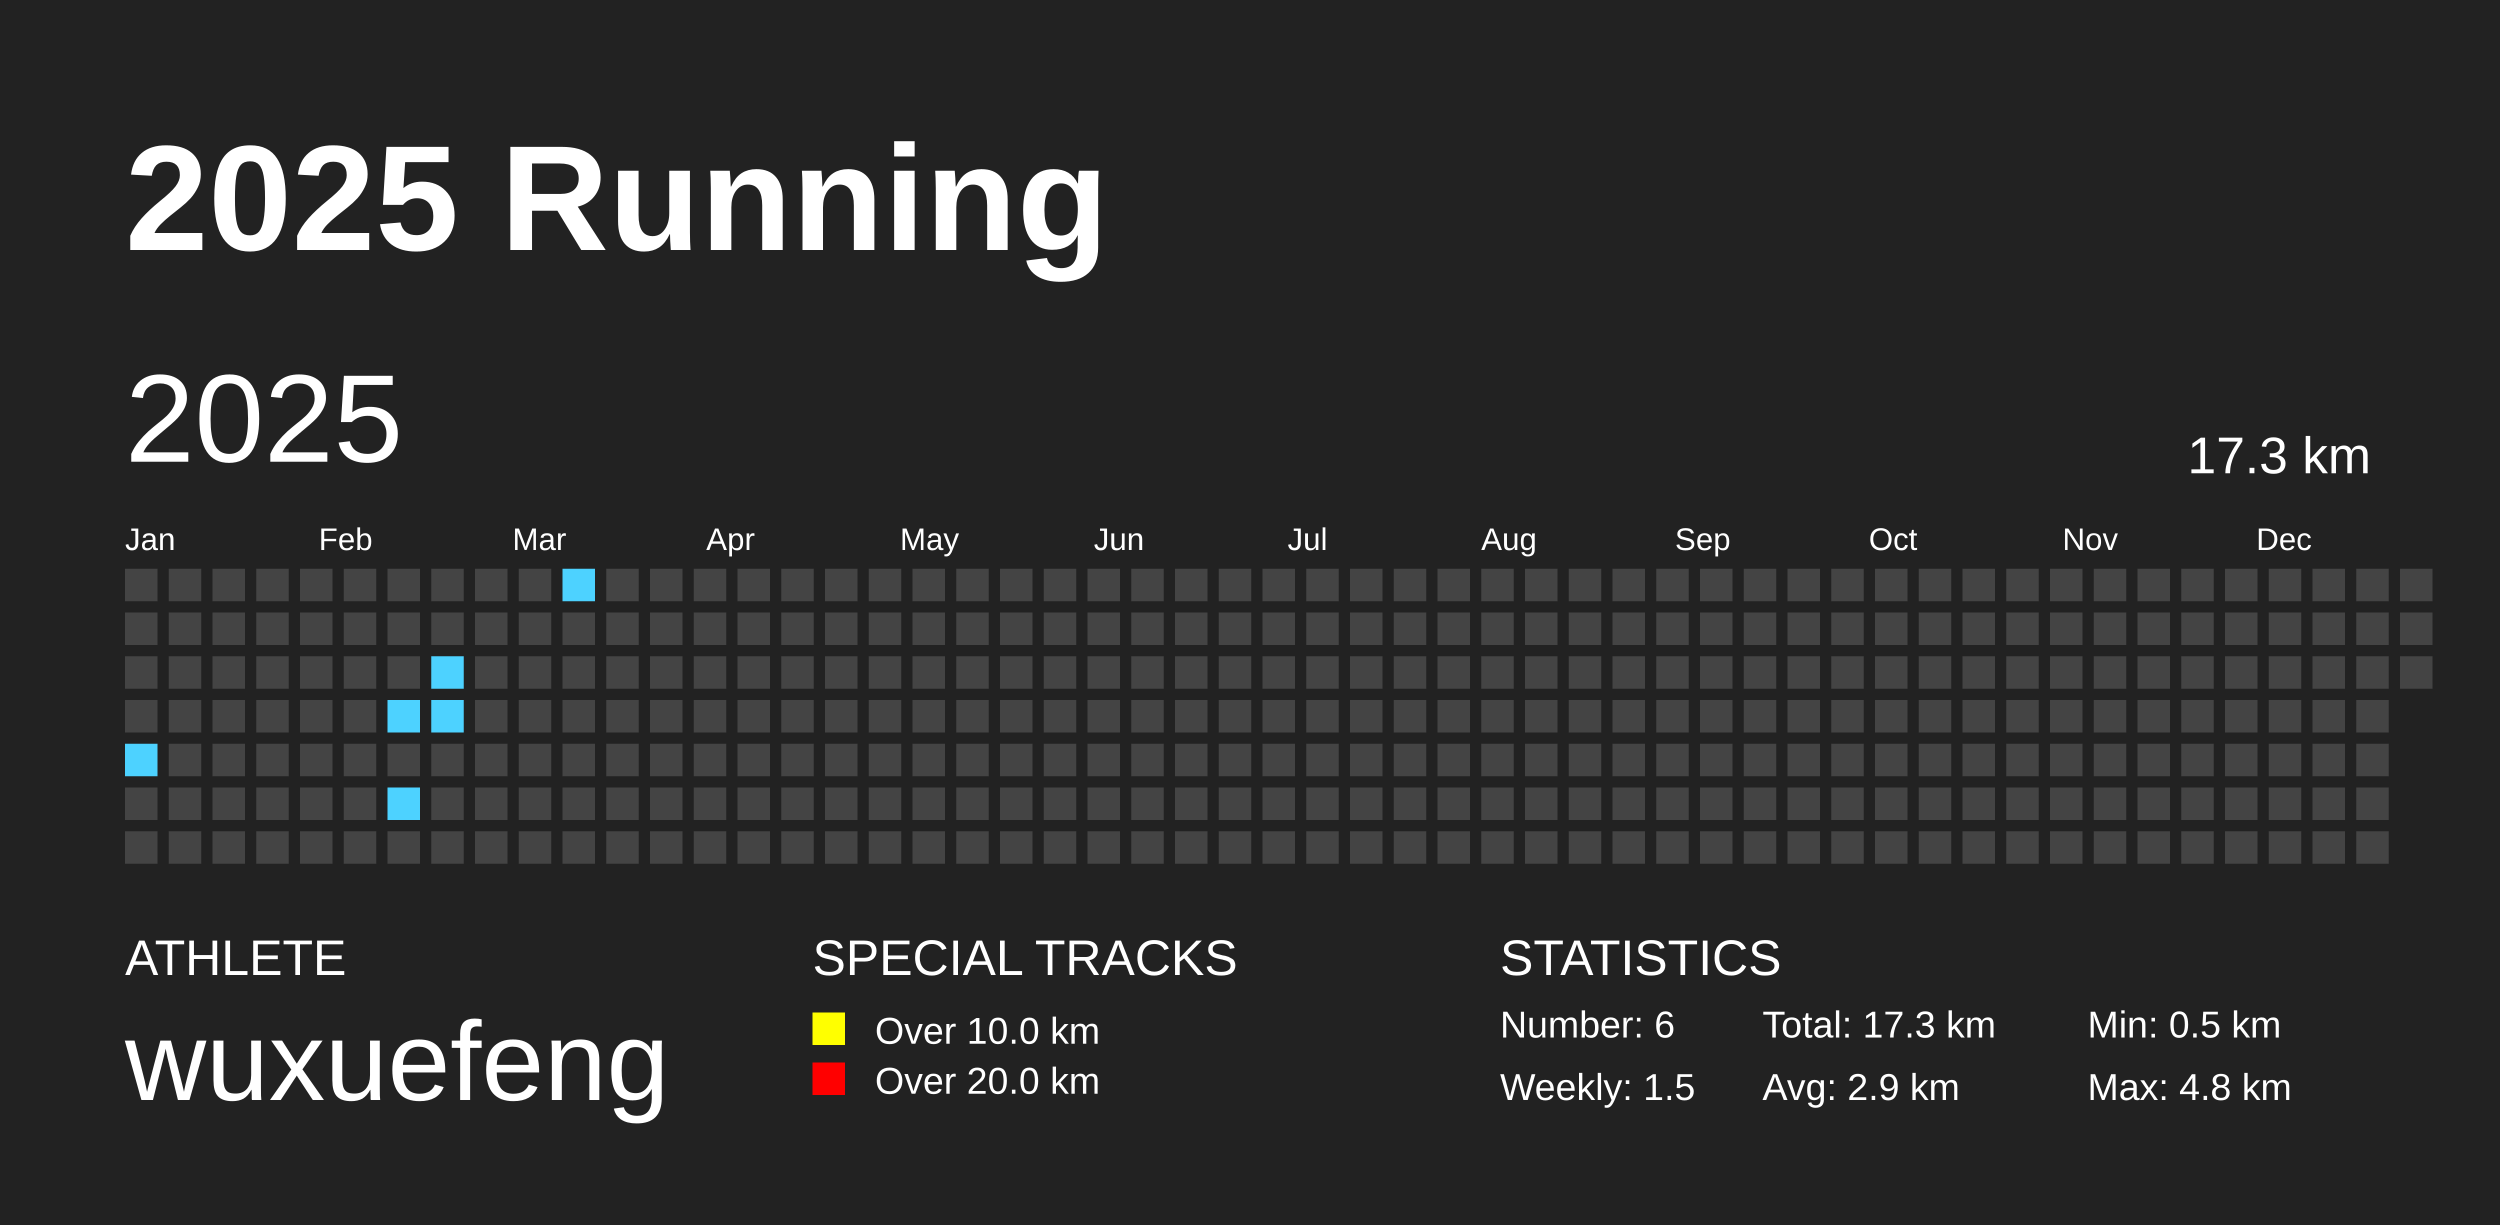
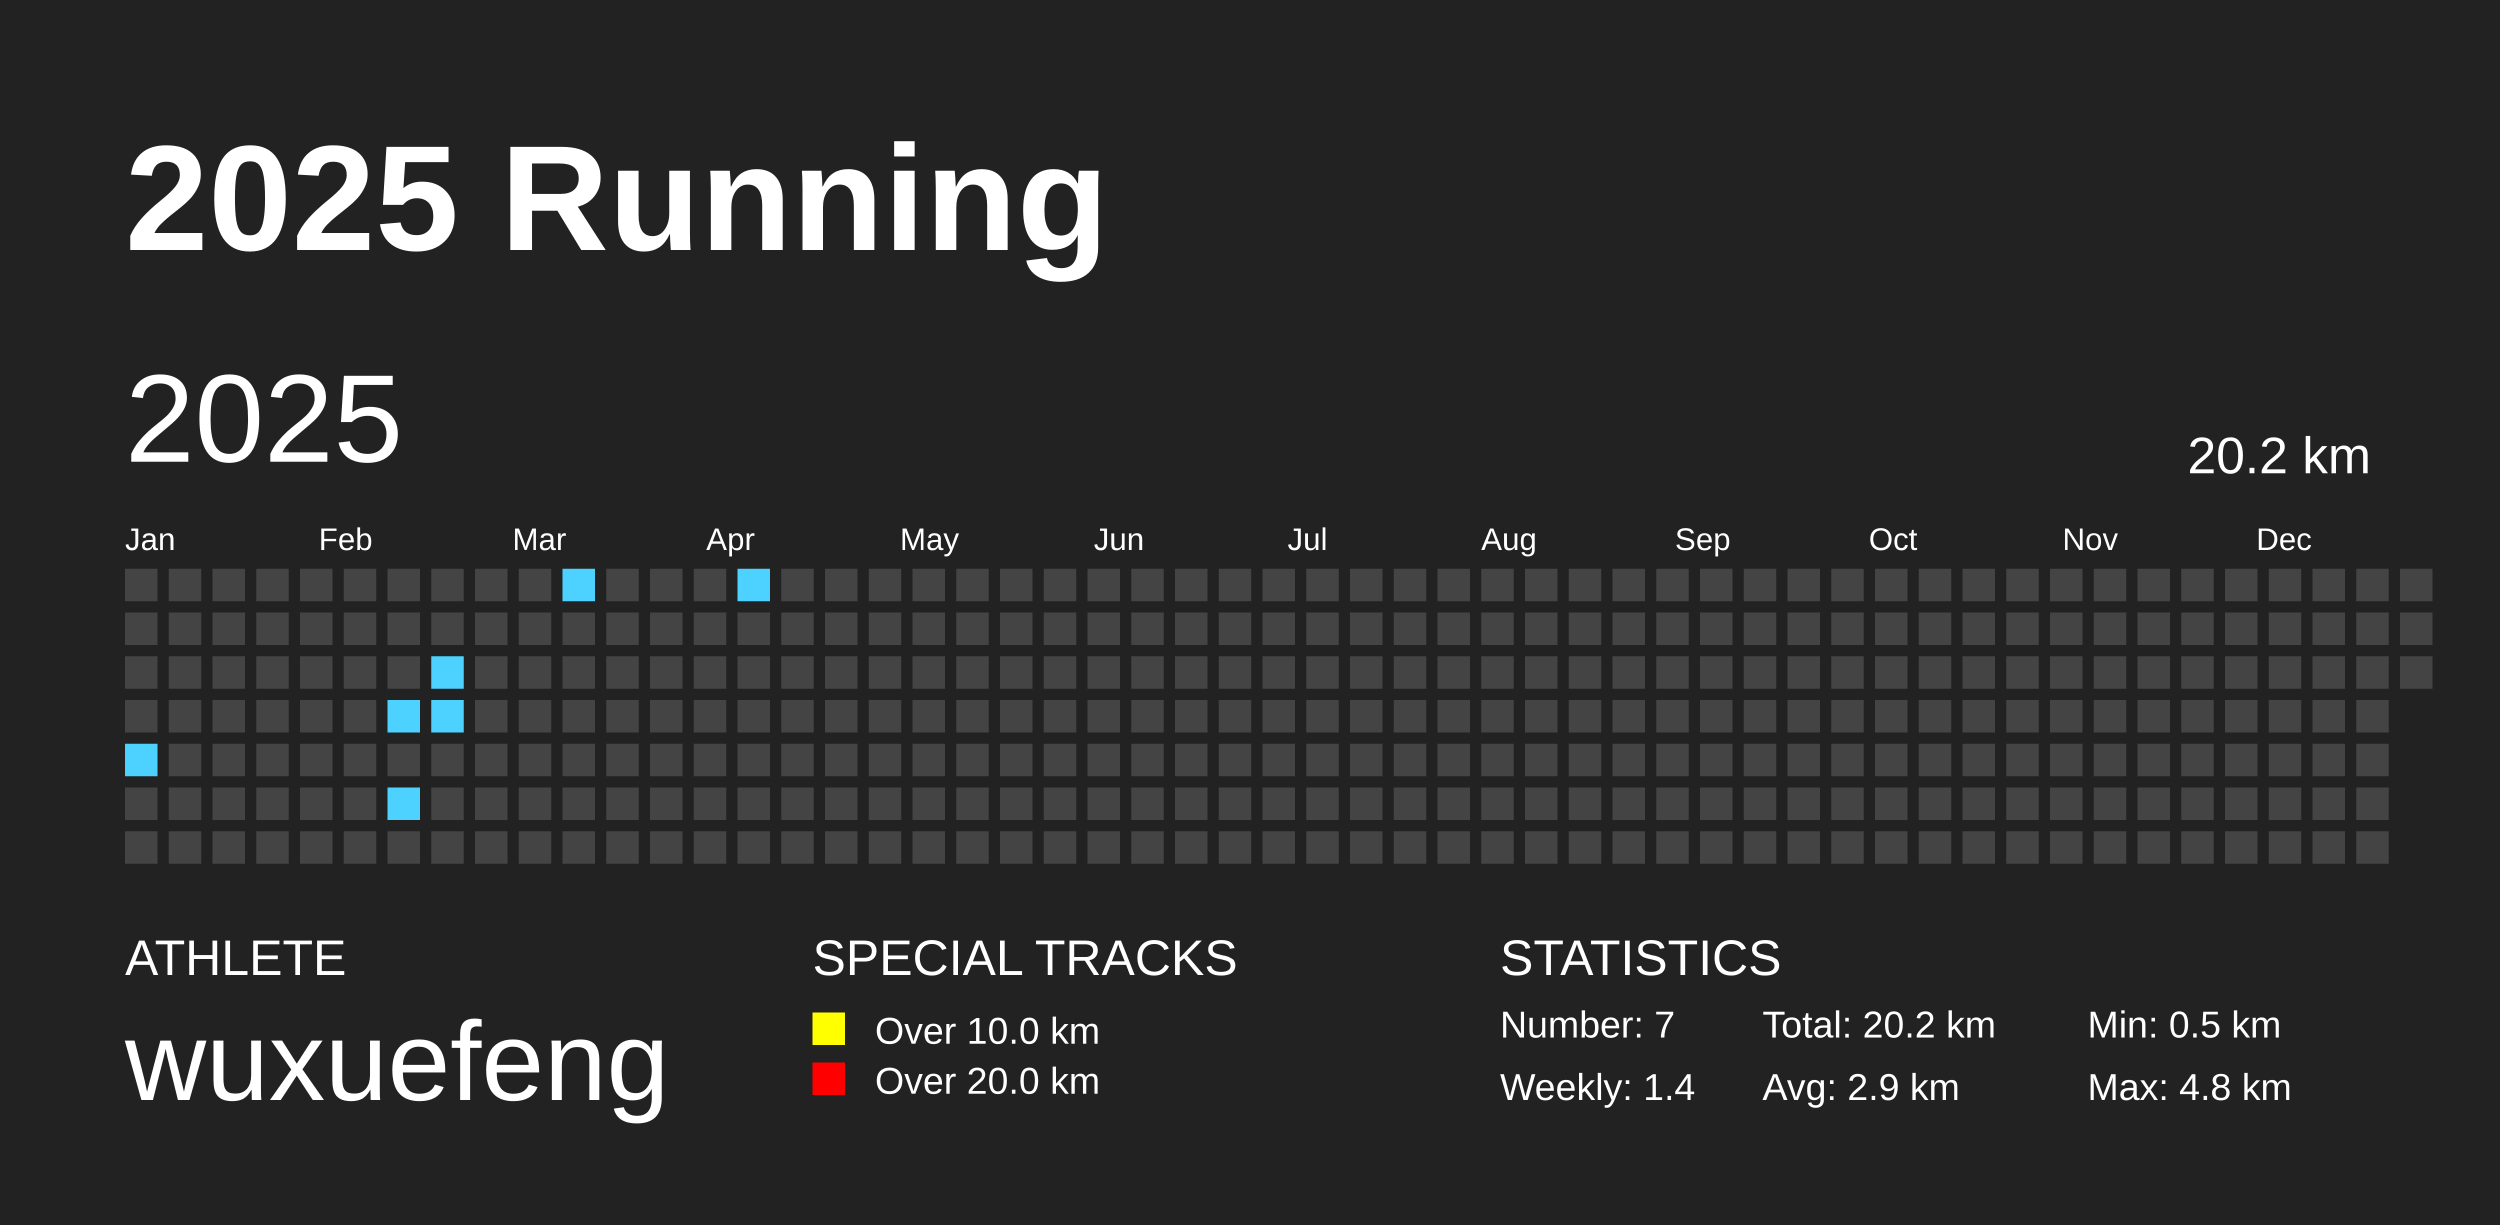
<svg xmlns="http://www.w3.org/2000/svg" baseProfile="full" height="98mm" version="1.1" viewBox="0,0,200,98" width="200mm">
  <defs />
  <rect fill="#222222" height="98" width="200" x="0" y="0" />
  <text fill="#FFFFFF" style="font-size:12px; font-family:Arial; font-weight:bold;" x="10" y="20">2025 Running</text>
  <text fill="#FFFFFF" style="font-size:4px; font-family:Arial" x="10" y="78">ATHLETE</text>
  <text fill="#FFFFFF" style="font-size:9px; font-family:Arial" x="10" y="88">wuxuefeng</text>
  <text fill="#FFFFFF" style="font-size:4px; font-family:Arial" x="65" y="78">SPECIAL TRACKS</text>
  <rect fill="yellow" height="2.6" width="2.6" x="65" y="81" />
  <text fill="#FFFFFF" style="font-size:3px; font-family:Arial" x="70" y="83.5">Over 10.0 km</text>
  <rect fill="red" height="2.6" width="2.6" x="65" y="85" />
  <text fill="#FFFFFF" style="font-size:3px; font-family:Arial" x="70" y="87.5">Over 20.0 km</text>
  <text fill="#FFFFFF" style="font-size:4px; font-family:Arial" x="120" y="78">STATISTICS</text>
-   <text fill="#FFFFFF" style="font-size:3px; font-family:Arial" x="120" y="83">Number: 6</text>
-   <text fill="#FFFFFF" style="font-size:3px; font-family:Arial" x="120" y="88">Weekly: 1.5</text>
-   <text fill="#FFFFFF" style="font-size:3px; font-family:Arial" x="141" y="83">Total: 17.3 km</text>
+   <text fill="#FFFFFF" style="font-size:3px; font-family:Arial" x="120" y="83">Number: 7</text>
+   <text fill="#FFFFFF" style="font-size:3px; font-family:Arial" x="120" y="88">Weekly: 1.4</text>
+   <text fill="#FFFFFF" style="font-size:3px; font-family:Arial" x="141" y="83">Total: 20.2 km</text>
  <text fill="#FFFFFF" style="font-size:3px; font-family:Arial" x="141" y="88">Avg: 2.9 km</text>
  <text fill="#FFFFFF" style="font-size:3px; font-family:Arial" x="167" y="83">Min: 0.5 km</text>
  <text fill="#FFFFFF" style="font-size:3px; font-family:Arial" x="167" y="88">Max: 4.8 km</text>
  <text dominant-baseline="hanging" fill="#FFFFFF" style="font-size:10.0px; font-family:Arial;" x="10" y="30">2025</text>
-   <text dominant-baseline="hanging" fill="#FFFFFF" style="font-size:4.125px; font-family:Arial;" x="175" y="35">17.3 km</text>
+   <text dominant-baseline="hanging" fill="#FFFFFF" style="font-size:4.125px; font-family:Arial;" x="175" y="35">20.2 km</text>
  <text fill="#FFFFFF" style="font-size:2.5px; font-family:Arial" x="10.0" y="44">Jan</text>
  <text fill="#FFFFFF" style="font-size:2.5px; font-family:Arial" x="25.5" y="44">Feb</text>
  <text fill="#FFFFFF" style="font-size:2.5px; font-family:Arial" x="41.0" y="44">Mar</text>
  <text fill="#FFFFFF" style="font-size:2.5px; font-family:Arial" x="56.5" y="44">Apr</text>
  <text fill="#FFFFFF" style="font-size:2.5px; font-family:Arial" x="72.0" y="44">May</text>
  <text fill="#FFFFFF" style="font-size:2.5px; font-family:Arial" x="87.5" y="44">Jun</text>
  <text fill="#FFFFFF" style="font-size:2.5px; font-family:Arial" x="103.0" y="44">Jul</text>
  <text fill="#FFFFFF" style="font-size:2.5px; font-family:Arial" x="118.5" y="44">Aug</text>
  <text fill="#FFFFFF" style="font-size:2.5px; font-family:Arial" x="134.0" y="44">Sep</text>
  <text fill="#FFFFFF" style="font-size:2.5px; font-family:Arial" x="149.5" y="44">Oct</text>
  <text fill="#FFFFFF" style="font-size:2.5px; font-family:Arial" x="165.0" y="44">Nov</text>
  <text fill="#FFFFFF" style="font-size:2.5px; font-family:Arial" x="180.5" y="44">Dec</text>
  <rect fill="#444444" height="2.6" width="2.6" x="10.0" y="45.5" />
  <rect fill="#444444" height="2.6" width="2.6" x="10.0" y="49.0" />
  <rect fill="#444444" height="2.6" width="2.6" x="10.0" y="52.5" />
  <rect fill="#444444" height="2.6" width="2.6" x="10.0" y="56.0" />
  <rect fill="#4DD2FF" height="2.6" width="2.6" x="10.0" y="59.5" />
  <rect fill="#444444" height="2.6" width="2.6" x="10.0" y="63.0" />
  <rect fill="#444444" height="2.6" width="2.6" x="10.0" y="66.5" />
  <rect fill="#444444" height="2.6" width="2.6" x="13.5" y="45.5" />
  <rect fill="#444444" height="2.6" width="2.6" x="13.5" y="49.0" />
  <rect fill="#444444" height="2.6" width="2.6" x="13.5" y="52.5" />
  <rect fill="#444444" height="2.6" width="2.6" x="13.5" y="56.0" />
  <rect fill="#444444" height="2.6" width="2.6" x="13.5" y="59.5" />
  <rect fill="#444444" height="2.6" width="2.6" x="13.5" y="63.0" />
  <rect fill="#444444" height="2.6" width="2.6" x="13.5" y="66.5" />
  <rect fill="#444444" height="2.6" width="2.6" x="17.0" y="45.5" />
  <rect fill="#444444" height="2.6" width="2.6" x="17.0" y="49.0" />
  <rect fill="#444444" height="2.6" width="2.6" x="17.0" y="52.5" />
  <rect fill="#444444" height="2.6" width="2.6" x="17.0" y="56.0" />
  <rect fill="#444444" height="2.6" width="2.6" x="17.0" y="59.5" />
  <rect fill="#444444" height="2.6" width="2.6" x="17.0" y="63.0" />
  <rect fill="#444444" height="2.6" width="2.6" x="17.0" y="66.5" />
  <rect fill="#444444" height="2.6" width="2.6" x="20.5" y="45.5" />
  <rect fill="#444444" height="2.6" width="2.6" x="20.5" y="49.0" />
  <rect fill="#444444" height="2.6" width="2.6" x="20.5" y="52.5" />
  <rect fill="#444444" height="2.6" width="2.6" x="20.5" y="56.0" />
  <rect fill="#444444" height="2.6" width="2.6" x="20.5" y="59.5" />
  <rect fill="#444444" height="2.6" width="2.6" x="20.5" y="63.0" />
  <rect fill="#444444" height="2.6" width="2.6" x="20.5" y="66.5" />
  <rect fill="#444444" height="2.6" width="2.6" x="24.0" y="45.5" />
  <rect fill="#444444" height="2.6" width="2.6" x="24.0" y="49.0" />
  <rect fill="#444444" height="2.6" width="2.6" x="24.0" y="52.5" />
  <rect fill="#444444" height="2.6" width="2.6" x="24.0" y="56.0" />
  <rect fill="#444444" height="2.6" width="2.6" x="24.0" y="59.5" />
  <rect fill="#444444" height="2.6" width="2.6" x="24.0" y="63.0" />
  <rect fill="#444444" height="2.6" width="2.6" x="24.0" y="66.5" />
  <rect fill="#444444" height="2.6" width="2.6" x="27.5" y="45.5" />
  <rect fill="#444444" height="2.6" width="2.6" x="27.5" y="49.0" />
  <rect fill="#444444" height="2.6" width="2.6" x="27.5" y="52.5" />
  <rect fill="#444444" height="2.6" width="2.6" x="27.5" y="56.0" />
  <rect fill="#444444" height="2.6" width="2.6" x="27.5" y="59.5" />
  <rect fill="#444444" height="2.6" width="2.6" x="27.5" y="63.0" />
  <rect fill="#444444" height="2.6" width="2.6" x="27.5" y="66.5" />
  <rect fill="#444444" height="2.6" width="2.6" x="31.0" y="45.5" />
  <rect fill="#444444" height="2.6" width="2.6" x="31.0" y="49.0" />
  <rect fill="#444444" height="2.6" width="2.6" x="31.0" y="52.5" />
  <rect fill="#4DD2FF" height="2.6" width="2.6" x="31.0" y="56.0" />
  <rect fill="#444444" height="2.6" width="2.6" x="31.0" y="59.5" />
  <rect fill="#4DD2FF" height="2.6" width="2.6" x="31.0" y="63.0" />
  <rect fill="#444444" height="2.6" width="2.6" x="31.0" y="66.5" />
  <rect fill="#444444" height="2.6" width="2.6" x="34.5" y="45.5" />
  <rect fill="#444444" height="2.6" width="2.6" x="34.5" y="49.0" />
  <rect fill="#4DD2FF" height="2.6" width="2.6" x="34.5" y="52.5" />
  <rect fill="#4DD2FF" height="2.6" width="2.6" x="34.5" y="56.0" />
  <rect fill="#444444" height="2.6" width="2.6" x="34.5" y="59.5" />
  <rect fill="#444444" height="2.6" width="2.6" x="34.5" y="63.0" />
  <rect fill="#444444" height="2.6" width="2.6" x="34.5" y="66.5" />
  <rect fill="#444444" height="2.6" width="2.6" x="38.0" y="45.5" />
  <rect fill="#444444" height="2.6" width="2.6" x="38.0" y="49.0" />
  <rect fill="#444444" height="2.6" width="2.6" x="38.0" y="52.5" />
  <rect fill="#444444" height="2.6" width="2.6" x="38.0" y="56.0" />
  <rect fill="#444444" height="2.6" width="2.6" x="38.0" y="59.5" />
  <rect fill="#444444" height="2.6" width="2.6" x="38.0" y="63.0" />
  <rect fill="#444444" height="2.6" width="2.6" x="38.0" y="66.5" />
  <rect fill="#444444" height="2.6" width="2.6" x="41.5" y="45.5" />
  <rect fill="#444444" height="2.6" width="2.6" x="41.5" y="49.0" />
  <rect fill="#444444" height="2.6" width="2.6" x="41.5" y="52.5" />
  <rect fill="#444444" height="2.6" width="2.6" x="41.5" y="56.0" />
  <rect fill="#444444" height="2.6" width="2.6" x="41.5" y="59.5" />
  <rect fill="#444444" height="2.6" width="2.6" x="41.5" y="63.0" />
  <rect fill="#444444" height="2.6" width="2.6" x="41.5" y="66.5" />
  <rect fill="#4DD2FF" height="2.6" width="2.6" x="45.0" y="45.5" />
  <rect fill="#444444" height="2.6" width="2.6" x="45.0" y="49.0" />
  <rect fill="#444444" height="2.6" width="2.6" x="45.0" y="52.5" />
  <rect fill="#444444" height="2.6" width="2.6" x="45.0" y="56.0" />
  <rect fill="#444444" height="2.6" width="2.6" x="45.0" y="59.5" />
  <rect fill="#444444" height="2.6" width="2.6" x="45.0" y="63.0" />
  <rect fill="#444444" height="2.6" width="2.6" x="45.0" y="66.5" />
  <rect fill="#444444" height="2.6" width="2.6" x="48.5" y="45.5" />
  <rect fill="#444444" height="2.6" width="2.6" x="48.5" y="49.0" />
  <rect fill="#444444" height="2.6" width="2.6" x="48.5" y="52.5" />
  <rect fill="#444444" height="2.6" width="2.6" x="48.5" y="56.0" />
  <rect fill="#444444" height="2.6" width="2.6" x="48.5" y="59.5" />
  <rect fill="#444444" height="2.6" width="2.6" x="48.5" y="63.0" />
  <rect fill="#444444" height="2.6" width="2.6" x="48.5" y="66.5" />
  <rect fill="#444444" height="2.6" width="2.6" x="52.0" y="45.5" />
  <rect fill="#444444" height="2.6" width="2.6" x="52.0" y="49.0" />
  <rect fill="#444444" height="2.6" width="2.6" x="52.0" y="52.5" />
  <rect fill="#444444" height="2.6" width="2.6" x="52.0" y="56.0" />
  <rect fill="#444444" height="2.6" width="2.6" x="52.0" y="59.5" />
  <rect fill="#444444" height="2.6" width="2.6" x="52.0" y="63.0" />
  <rect fill="#444444" height="2.6" width="2.6" x="52.0" y="66.5" />
  <rect fill="#444444" height="2.6" width="2.6" x="55.5" y="45.5" />
  <rect fill="#444444" height="2.6" width="2.6" x="55.5" y="49.0" />
  <rect fill="#444444" height="2.6" width="2.6" x="55.5" y="52.5" />
  <rect fill="#444444" height="2.6" width="2.6" x="55.5" y="56.0" />
  <rect fill="#444444" height="2.6" width="2.6" x="55.5" y="59.5" />
  <rect fill="#444444" height="2.6" width="2.6" x="55.5" y="63.0" />
  <rect fill="#444444" height="2.6" width="2.6" x="55.5" y="66.5" />
-   <rect fill="#444444" height="2.6" width="2.6" x="59.0" y="45.5" />
+   <rect fill="#4DD2FF" height="2.6" width="2.6" x="59.0" y="45.5" />
  <rect fill="#444444" height="2.6" width="2.6" x="59.0" y="49.0" />
  <rect fill="#444444" height="2.6" width="2.6" x="59.0" y="52.5" />
  <rect fill="#444444" height="2.6" width="2.6" x="59.0" y="56.0" />
  <rect fill="#444444" height="2.6" width="2.6" x="59.0" y="59.5" />
  <rect fill="#444444" height="2.6" width="2.6" x="59.0" y="63.0" />
  <rect fill="#444444" height="2.6" width="2.6" x="59.0" y="66.5" />
  <rect fill="#444444" height="2.6" width="2.6" x="62.5" y="45.5" />
  <rect fill="#444444" height="2.6" width="2.6" x="62.5" y="49.0" />
  <rect fill="#444444" height="2.6" width="2.6" x="62.5" y="52.5" />
  <rect fill="#444444" height="2.6" width="2.6" x="62.5" y="56.0" />
  <rect fill="#444444" height="2.6" width="2.6" x="62.5" y="59.5" />
  <rect fill="#444444" height="2.6" width="2.6" x="62.5" y="63.0" />
  <rect fill="#444444" height="2.6" width="2.6" x="62.5" y="66.5" />
  <rect fill="#444444" height="2.6" width="2.6" x="66.0" y="45.5" />
  <rect fill="#444444" height="2.6" width="2.6" x="66.0" y="49.0" />
  <rect fill="#444444" height="2.6" width="2.6" x="66.0" y="52.5" />
  <rect fill="#444444" height="2.6" width="2.6" x="66.0" y="56.0" />
  <rect fill="#444444" height="2.6" width="2.6" x="66.0" y="59.5" />
  <rect fill="#444444" height="2.6" width="2.6" x="66.0" y="63.0" />
  <rect fill="#444444" height="2.6" width="2.6" x="66.0" y="66.5" />
  <rect fill="#444444" height="2.6" width="2.6" x="69.5" y="45.5" />
  <rect fill="#444444" height="2.6" width="2.6" x="69.5" y="49.0" />
  <rect fill="#444444" height="2.6" width="2.6" x="69.5" y="52.5" />
  <rect fill="#444444" height="2.6" width="2.6" x="69.5" y="56.0" />
  <rect fill="#444444" height="2.6" width="2.6" x="69.5" y="59.5" />
  <rect fill="#444444" height="2.6" width="2.6" x="69.5" y="63.0" />
  <rect fill="#444444" height="2.6" width="2.6" x="69.5" y="66.5" />
  <rect fill="#444444" height="2.6" width="2.6" x="73.0" y="45.5" />
  <rect fill="#444444" height="2.6" width="2.6" x="73.0" y="49.0" />
  <rect fill="#444444" height="2.6" width="2.6" x="73.0" y="52.5" />
  <rect fill="#444444" height="2.6" width="2.6" x="73.0" y="56.0" />
  <rect fill="#444444" height="2.6" width="2.6" x="73.0" y="59.5" />
  <rect fill="#444444" height="2.6" width="2.6" x="73.0" y="63.0" />
  <rect fill="#444444" height="2.6" width="2.6" x="73.0" y="66.5" />
  <rect fill="#444444" height="2.6" width="2.6" x="76.5" y="45.5" />
  <rect fill="#444444" height="2.6" width="2.6" x="76.5" y="49.0" />
  <rect fill="#444444" height="2.6" width="2.6" x="76.5" y="52.5" />
  <rect fill="#444444" height="2.6" width="2.6" x="76.5" y="56.0" />
  <rect fill="#444444" height="2.6" width="2.6" x="76.5" y="59.5" />
  <rect fill="#444444" height="2.6" width="2.6" x="76.5" y="63.0" />
  <rect fill="#444444" height="2.6" width="2.6" x="76.5" y="66.5" />
  <rect fill="#444444" height="2.6" width="2.6" x="80.0" y="45.5" />
  <rect fill="#444444" height="2.6" width="2.6" x="80.0" y="49.0" />
  <rect fill="#444444" height="2.6" width="2.6" x="80.0" y="52.5" />
  <rect fill="#444444" height="2.6" width="2.6" x="80.0" y="56.0" />
  <rect fill="#444444" height="2.6" width="2.6" x="80.0" y="59.5" />
  <rect fill="#444444" height="2.6" width="2.6" x="80.0" y="63.0" />
  <rect fill="#444444" height="2.6" width="2.6" x="80.0" y="66.5" />
  <rect fill="#444444" height="2.6" width="2.6" x="83.5" y="45.5" />
  <rect fill="#444444" height="2.6" width="2.6" x="83.5" y="49.0" />
  <rect fill="#444444" height="2.6" width="2.6" x="83.5" y="52.5" />
  <rect fill="#444444" height="2.6" width="2.6" x="83.5" y="56.0" />
  <rect fill="#444444" height="2.6" width="2.6" x="83.5" y="59.5" />
  <rect fill="#444444" height="2.6" width="2.6" x="83.5" y="63.0" />
  <rect fill="#444444" height="2.6" width="2.6" x="83.5" y="66.5" />
  <rect fill="#444444" height="2.6" width="2.6" x="87.0" y="45.5" />
  <rect fill="#444444" height="2.6" width="2.6" x="87.0" y="49.0" />
  <rect fill="#444444" height="2.6" width="2.6" x="87.0" y="52.5" />
  <rect fill="#444444" height="2.6" width="2.6" x="87.0" y="56.0" />
  <rect fill="#444444" height="2.6" width="2.6" x="87.0" y="59.5" />
  <rect fill="#444444" height="2.6" width="2.6" x="87.0" y="63.0" />
  <rect fill="#444444" height="2.6" width="2.6" x="87.0" y="66.5" />
  <rect fill="#444444" height="2.6" width="2.6" x="90.5" y="45.5" />
  <rect fill="#444444" height="2.6" width="2.6" x="90.5" y="49.0" />
  <rect fill="#444444" height="2.6" width="2.6" x="90.5" y="52.5" />
  <rect fill="#444444" height="2.6" width="2.6" x="90.5" y="56.0" />
  <rect fill="#444444" height="2.6" width="2.6" x="90.5" y="59.5" />
  <rect fill="#444444" height="2.6" width="2.6" x="90.5" y="63.0" />
  <rect fill="#444444" height="2.6" width="2.6" x="90.5" y="66.5" />
  <rect fill="#444444" height="2.6" width="2.6" x="94.0" y="45.5" />
  <rect fill="#444444" height="2.6" width="2.6" x="94.0" y="49.0" />
  <rect fill="#444444" height="2.6" width="2.6" x="94.0" y="52.5" />
  <rect fill="#444444" height="2.6" width="2.6" x="94.0" y="56.0" />
  <rect fill="#444444" height="2.6" width="2.6" x="94.0" y="59.5" />
  <rect fill="#444444" height="2.6" width="2.6" x="94.0" y="63.0" />
  <rect fill="#444444" height="2.6" width="2.6" x="94.0" y="66.5" />
  <rect fill="#444444" height="2.6" width="2.6" x="97.5" y="45.5" />
  <rect fill="#444444" height="2.6" width="2.6" x="97.5" y="49.0" />
  <rect fill="#444444" height="2.6" width="2.6" x="97.5" y="52.5" />
  <rect fill="#444444" height="2.6" width="2.6" x="97.5" y="56.0" />
  <rect fill="#444444" height="2.6" width="2.6" x="97.5" y="59.5" />
  <rect fill="#444444" height="2.6" width="2.6" x="97.5" y="63.0" />
  <rect fill="#444444" height="2.6" width="2.6" x="97.5" y="66.5" />
  <rect fill="#444444" height="2.6" width="2.6" x="101.0" y="45.5" />
  <rect fill="#444444" height="2.6" width="2.6" x="101.0" y="49.0" />
  <rect fill="#444444" height="2.6" width="2.6" x="101.0" y="52.5" />
  <rect fill="#444444" height="2.6" width="2.6" x="101.0" y="56.0" />
  <rect fill="#444444" height="2.6" width="2.6" x="101.0" y="59.5" />
  <rect fill="#444444" height="2.6" width="2.6" x="101.0" y="63.0" />
  <rect fill="#444444" height="2.6" width="2.6" x="101.0" y="66.5" />
  <rect fill="#444444" height="2.6" width="2.6" x="104.5" y="45.5" />
  <rect fill="#444444" height="2.6" width="2.6" x="104.5" y="49.0" />
  <rect fill="#444444" height="2.6" width="2.6" x="104.5" y="52.5" />
  <rect fill="#444444" height="2.6" width="2.6" x="104.5" y="56.0" />
  <rect fill="#444444" height="2.6" width="2.6" x="104.5" y="59.5" />
  <rect fill="#444444" height="2.6" width="2.6" x="104.5" y="63.0" />
  <rect fill="#444444" height="2.6" width="2.6" x="104.5" y="66.5" />
  <rect fill="#444444" height="2.6" width="2.6" x="108.0" y="45.5" />
  <rect fill="#444444" height="2.6" width="2.6" x="108.0" y="49.0" />
  <rect fill="#444444" height="2.6" width="2.6" x="108.0" y="52.5" />
  <rect fill="#444444" height="2.6" width="2.6" x="108.0" y="56.0" />
  <rect fill="#444444" height="2.6" width="2.6" x="108.0" y="59.5" />
  <rect fill="#444444" height="2.6" width="2.6" x="108.0" y="63.0" />
  <rect fill="#444444" height="2.6" width="2.6" x="108.0" y="66.5" />
  <rect fill="#444444" height="2.6" width="2.6" x="111.5" y="45.5" />
  <rect fill="#444444" height="2.6" width="2.6" x="111.5" y="49.0" />
  <rect fill="#444444" height="2.6" width="2.6" x="111.5" y="52.5" />
  <rect fill="#444444" height="2.6" width="2.6" x="111.5" y="56.0" />
  <rect fill="#444444" height="2.6" width="2.6" x="111.5" y="59.5" />
  <rect fill="#444444" height="2.6" width="2.6" x="111.5" y="63.0" />
  <rect fill="#444444" height="2.6" width="2.6" x="111.5" y="66.5" />
  <rect fill="#444444" height="2.6" width="2.6" x="115.0" y="45.5" />
  <rect fill="#444444" height="2.6" width="2.6" x="115.0" y="49.0" />
  <rect fill="#444444" height="2.6" width="2.6" x="115.0" y="52.5" />
  <rect fill="#444444" height="2.6" width="2.6" x="115.0" y="56.0" />
  <rect fill="#444444" height="2.6" width="2.6" x="115.0" y="59.5" />
  <rect fill="#444444" height="2.6" width="2.6" x="115.0" y="63.0" />
  <rect fill="#444444" height="2.6" width="2.6" x="115.0" y="66.5" />
  <rect fill="#444444" height="2.6" width="2.6" x="118.5" y="45.5" />
  <rect fill="#444444" height="2.6" width="2.6" x="118.5" y="49.0" />
  <rect fill="#444444" height="2.6" width="2.6" x="118.5" y="52.5" />
  <rect fill="#444444" height="2.6" width="2.6" x="118.5" y="56.0" />
  <rect fill="#444444" height="2.6" width="2.6" x="118.5" y="59.5" />
  <rect fill="#444444" height="2.6" width="2.6" x="118.5" y="63.0" />
  <rect fill="#444444" height="2.6" width="2.6" x="118.5" y="66.5" />
  <rect fill="#444444" height="2.6" width="2.6" x="122.0" y="45.5" />
  <rect fill="#444444" height="2.6" width="2.6" x="122.0" y="49.0" />
  <rect fill="#444444" height="2.6" width="2.6" x="122.0" y="52.5" />
  <rect fill="#444444" height="2.6" width="2.6" x="122.0" y="56.0" />
  <rect fill="#444444" height="2.6" width="2.6" x="122.0" y="59.5" />
  <rect fill="#444444" height="2.6" width="2.6" x="122.0" y="63.0" />
  <rect fill="#444444" height="2.6" width="2.6" x="122.0" y="66.5" />
  <rect fill="#444444" height="2.6" width="2.6" x="125.5" y="45.5" />
  <rect fill="#444444" height="2.6" width="2.6" x="125.5" y="49.0" />
  <rect fill="#444444" height="2.6" width="2.6" x="125.5" y="52.5" />
  <rect fill="#444444" height="2.6" width="2.6" x="125.5" y="56.0" />
  <rect fill="#444444" height="2.6" width="2.6" x="125.5" y="59.5" />
  <rect fill="#444444" height="2.6" width="2.6" x="125.5" y="63.0" />
  <rect fill="#444444" height="2.6" width="2.6" x="125.5" y="66.5" />
  <rect fill="#444444" height="2.6" width="2.6" x="129.0" y="45.5" />
  <rect fill="#444444" height="2.6" width="2.6" x="129.0" y="49.0" />
  <rect fill="#444444" height="2.6" width="2.6" x="129.0" y="52.5" />
  <rect fill="#444444" height="2.6" width="2.6" x="129.0" y="56.0" />
  <rect fill="#444444" height="2.6" width="2.6" x="129.0" y="59.5" />
  <rect fill="#444444" height="2.6" width="2.6" x="129.0" y="63.0" />
  <rect fill="#444444" height="2.6" width="2.6" x="129.0" y="66.5" />
  <rect fill="#444444" height="2.6" width="2.6" x="132.5" y="45.5" />
  <rect fill="#444444" height="2.6" width="2.6" x="132.5" y="49.0" />
  <rect fill="#444444" height="2.6" width="2.6" x="132.5" y="52.5" />
  <rect fill="#444444" height="2.6" width="2.6" x="132.5" y="56.0" />
  <rect fill="#444444" height="2.6" width="2.6" x="132.5" y="59.5" />
  <rect fill="#444444" height="2.6" width="2.6" x="132.5" y="63.0" />
  <rect fill="#444444" height="2.6" width="2.6" x="132.5" y="66.5" />
  <rect fill="#444444" height="2.6" width="2.6" x="136.0" y="45.5" />
  <rect fill="#444444" height="2.6" width="2.6" x="136.0" y="49.0" />
  <rect fill="#444444" height="2.6" width="2.6" x="136.0" y="52.5" />
  <rect fill="#444444" height="2.6" width="2.6" x="136.0" y="56.0" />
  <rect fill="#444444" height="2.6" width="2.6" x="136.0" y="59.5" />
  <rect fill="#444444" height="2.6" width="2.6" x="136.0" y="63.0" />
  <rect fill="#444444" height="2.6" width="2.6" x="136.0" y="66.5" />
  <rect fill="#444444" height="2.6" width="2.6" x="139.5" y="45.5" />
  <rect fill="#444444" height="2.6" width="2.6" x="139.5" y="49.0" />
  <rect fill="#444444" height="2.6" width="2.6" x="139.5" y="52.5" />
  <rect fill="#444444" height="2.6" width="2.6" x="139.5" y="56.0" />
  <rect fill="#444444" height="2.6" width="2.6" x="139.5" y="59.5" />
  <rect fill="#444444" height="2.6" width="2.6" x="139.5" y="63.0" />
  <rect fill="#444444" height="2.6" width="2.6" x="139.5" y="66.5" />
  <rect fill="#444444" height="2.6" width="2.6" x="143.0" y="45.5" />
  <rect fill="#444444" height="2.6" width="2.6" x="143.0" y="49.0" />
  <rect fill="#444444" height="2.6" width="2.6" x="143.0" y="52.5" />
  <rect fill="#444444" height="2.6" width="2.6" x="143.0" y="56.0" />
  <rect fill="#444444" height="2.6" width="2.6" x="143.0" y="59.5" />
  <rect fill="#444444" height="2.6" width="2.6" x="143.0" y="63.0" />
  <rect fill="#444444" height="2.6" width="2.6" x="143.0" y="66.5" />
  <rect fill="#444444" height="2.6" width="2.6" x="146.5" y="45.5" />
  <rect fill="#444444" height="2.6" width="2.6" x="146.5" y="49.0" />
  <rect fill="#444444" height="2.6" width="2.6" x="146.5" y="52.5" />
  <rect fill="#444444" height="2.6" width="2.6" x="146.5" y="56.0" />
  <rect fill="#444444" height="2.6" width="2.6" x="146.5" y="59.5" />
  <rect fill="#444444" height="2.6" width="2.6" x="146.5" y="63.0" />
  <rect fill="#444444" height="2.6" width="2.6" x="146.5" y="66.5" />
  <rect fill="#444444" height="2.6" width="2.6" x="150.0" y="45.5" />
  <rect fill="#444444" height="2.6" width="2.6" x="150.0" y="49.0" />
  <rect fill="#444444" height="2.6" width="2.6" x="150.0" y="52.5" />
  <rect fill="#444444" height="2.6" width="2.6" x="150.0" y="56.0" />
  <rect fill="#444444" height="2.6" width="2.6" x="150.0" y="59.5" />
  <rect fill="#444444" height="2.6" width="2.6" x="150.0" y="63.0" />
  <rect fill="#444444" height="2.6" width="2.6" x="150.0" y="66.5" />
  <rect fill="#444444" height="2.6" width="2.6" x="153.5" y="45.5" />
  <rect fill="#444444" height="2.6" width="2.6" x="153.5" y="49.0" />
  <rect fill="#444444" height="2.6" width="2.6" x="153.5" y="52.5" />
  <rect fill="#444444" height="2.6" width="2.6" x="153.5" y="56.0" />
  <rect fill="#444444" height="2.6" width="2.6" x="153.5" y="59.5" />
  <rect fill="#444444" height="2.6" width="2.6" x="153.5" y="63.0" />
  <rect fill="#444444" height="2.6" width="2.6" x="153.5" y="66.5" />
  <rect fill="#444444" height="2.6" width="2.6" x="157.0" y="45.5" />
  <rect fill="#444444" height="2.6" width="2.6" x="157.0" y="49.0" />
  <rect fill="#444444" height="2.6" width="2.6" x="157.0" y="52.5" />
  <rect fill="#444444" height="2.6" width="2.6" x="157.0" y="56.0" />
  <rect fill="#444444" height="2.6" width="2.6" x="157.0" y="59.5" />
  <rect fill="#444444" height="2.6" width="2.6" x="157.0" y="63.0" />
  <rect fill="#444444" height="2.6" width="2.6" x="157.0" y="66.5" />
  <rect fill="#444444" height="2.6" width="2.6" x="160.5" y="45.5" />
  <rect fill="#444444" height="2.6" width="2.6" x="160.5" y="49.0" />
  <rect fill="#444444" height="2.6" width="2.6" x="160.5" y="52.5" />
  <rect fill="#444444" height="2.6" width="2.6" x="160.5" y="56.0" />
  <rect fill="#444444" height="2.6" width="2.6" x="160.5" y="59.5" />
  <rect fill="#444444" height="2.6" width="2.6" x="160.5" y="63.0" />
  <rect fill="#444444" height="2.6" width="2.6" x="160.5" y="66.5" />
  <rect fill="#444444" height="2.6" width="2.6" x="164.0" y="45.5" />
  <rect fill="#444444" height="2.6" width="2.6" x="164.0" y="49.0" />
  <rect fill="#444444" height="2.6" width="2.6" x="164.0" y="52.5" />
  <rect fill="#444444" height="2.6" width="2.6" x="164.0" y="56.0" />
  <rect fill="#444444" height="2.6" width="2.6" x="164.0" y="59.5" />
  <rect fill="#444444" height="2.6" width="2.6" x="164.0" y="63.0" />
  <rect fill="#444444" height="2.6" width="2.6" x="164.0" y="66.5" />
  <rect fill="#444444" height="2.6" width="2.6" x="167.5" y="45.5" />
  <rect fill="#444444" height="2.6" width="2.6" x="167.5" y="49.0" />
  <rect fill="#444444" height="2.6" width="2.6" x="167.5" y="52.5" />
  <rect fill="#444444" height="2.6" width="2.6" x="167.5" y="56.0" />
  <rect fill="#444444" height="2.6" width="2.6" x="167.5" y="59.5" />
  <rect fill="#444444" height="2.6" width="2.6" x="167.5" y="63.0" />
  <rect fill="#444444" height="2.6" width="2.6" x="167.5" y="66.5" />
  <rect fill="#444444" height="2.6" width="2.6" x="171.0" y="45.5" />
  <rect fill="#444444" height="2.6" width="2.6" x="171.0" y="49.0" />
  <rect fill="#444444" height="2.6" width="2.6" x="171.0" y="52.5" />
  <rect fill="#444444" height="2.6" width="2.6" x="171.0" y="56.0" />
  <rect fill="#444444" height="2.6" width="2.6" x="171.0" y="59.5" />
  <rect fill="#444444" height="2.6" width="2.6" x="171.0" y="63.0" />
  <rect fill="#444444" height="2.6" width="2.6" x="171.0" y="66.5" />
  <rect fill="#444444" height="2.6" width="2.6" x="174.5" y="45.5" />
  <rect fill="#444444" height="2.6" width="2.6" x="174.5" y="49.0" />
  <rect fill="#444444" height="2.6" width="2.6" x="174.5" y="52.5" />
  <rect fill="#444444" height="2.6" width="2.6" x="174.5" y="56.0" />
  <rect fill="#444444" height="2.6" width="2.6" x="174.5" y="59.5" />
  <rect fill="#444444" height="2.6" width="2.6" x="174.5" y="63.0" />
  <rect fill="#444444" height="2.6" width="2.6" x="174.5" y="66.5" />
  <rect fill="#444444" height="2.6" width="2.6" x="178.0" y="45.5" />
  <rect fill="#444444" height="2.6" width="2.6" x="178.0" y="49.0" />
  <rect fill="#444444" height="2.6" width="2.6" x="178.0" y="52.5" />
  <rect fill="#444444" height="2.6" width="2.6" x="178.0" y="56.0" />
  <rect fill="#444444" height="2.6" width="2.6" x="178.0" y="59.5" />
  <rect fill="#444444" height="2.6" width="2.6" x="178.0" y="63.0" />
  <rect fill="#444444" height="2.6" width="2.6" x="178.0" y="66.5" />
  <rect fill="#444444" height="2.6" width="2.6" x="181.5" y="45.5" />
  <rect fill="#444444" height="2.6" width="2.6" x="181.5" y="49.0" />
  <rect fill="#444444" height="2.6" width="2.6" x="181.5" y="52.5" />
  <rect fill="#444444" height="2.6" width="2.6" x="181.5" y="56.0" />
  <rect fill="#444444" height="2.6" width="2.6" x="181.5" y="59.5" />
  <rect fill="#444444" height="2.6" width="2.6" x="181.5" y="63.0" />
  <rect fill="#444444" height="2.6" width="2.6" x="181.5" y="66.5" />
  <rect fill="#444444" height="2.6" width="2.6" x="185.0" y="45.5" />
  <rect fill="#444444" height="2.6" width="2.6" x="185.0" y="49.0" />
  <rect fill="#444444" height="2.6" width="2.6" x="185.0" y="52.5" />
  <rect fill="#444444" height="2.6" width="2.6" x="185.0" y="56.0" />
  <rect fill="#444444" height="2.6" width="2.6" x="185.0" y="59.5" />
  <rect fill="#444444" height="2.6" width="2.6" x="185.0" y="63.0" />
  <rect fill="#444444" height="2.6" width="2.6" x="185.0" y="66.5" />
  <rect fill="#444444" height="2.6" width="2.6" x="188.5" y="45.5" />
  <rect fill="#444444" height="2.6" width="2.6" x="188.5" y="49.0" />
  <rect fill="#444444" height="2.6" width="2.6" x="188.5" y="52.5" />
  <rect fill="#444444" height="2.6" width="2.6" x="188.5" y="56.0" />
  <rect fill="#444444" height="2.6" width="2.6" x="188.5" y="59.5" />
  <rect fill="#444444" height="2.6" width="2.6" x="188.5" y="63.0" />
  <rect fill="#444444" height="2.6" width="2.6" x="188.5" y="66.5" />
  <rect fill="#444444" height="2.6" width="2.6" x="192.0" y="45.5" />
  <rect fill="#444444" height="2.6" width="2.6" x="192.0" y="49.0" />
  <rect fill="#444444" height="2.6" width="2.6" x="192.0" y="52.5" />
</svg>
